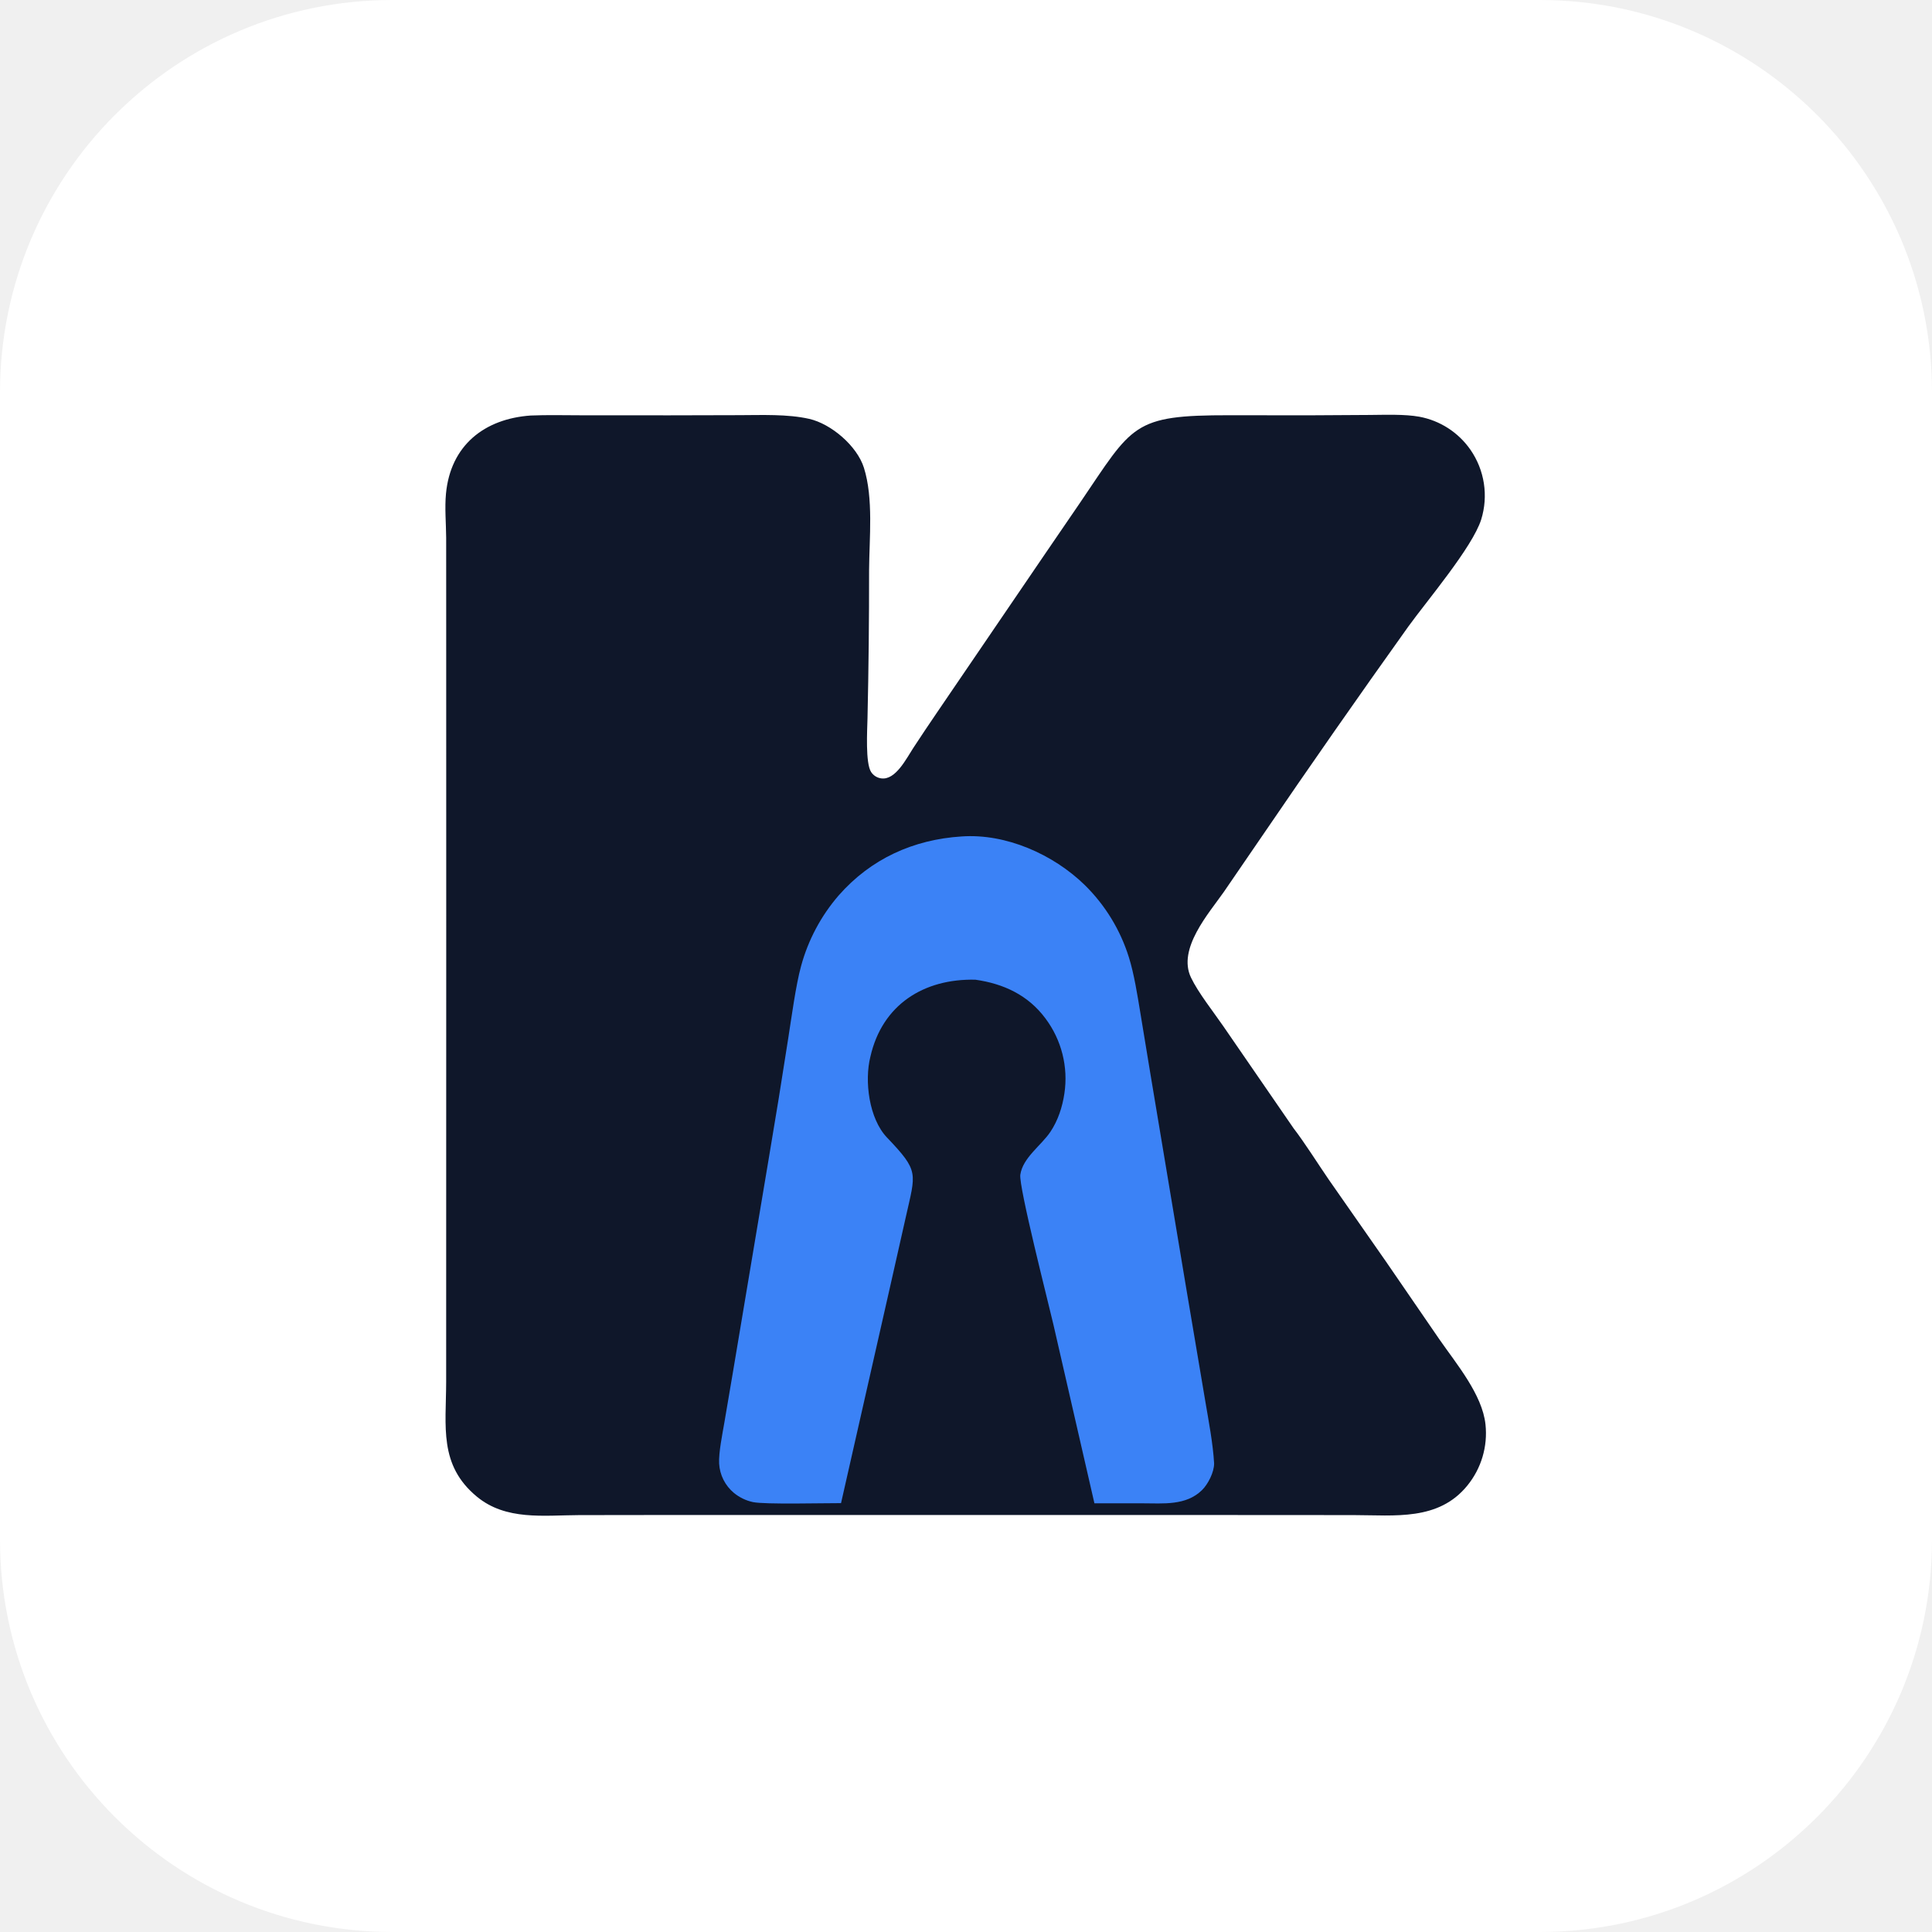
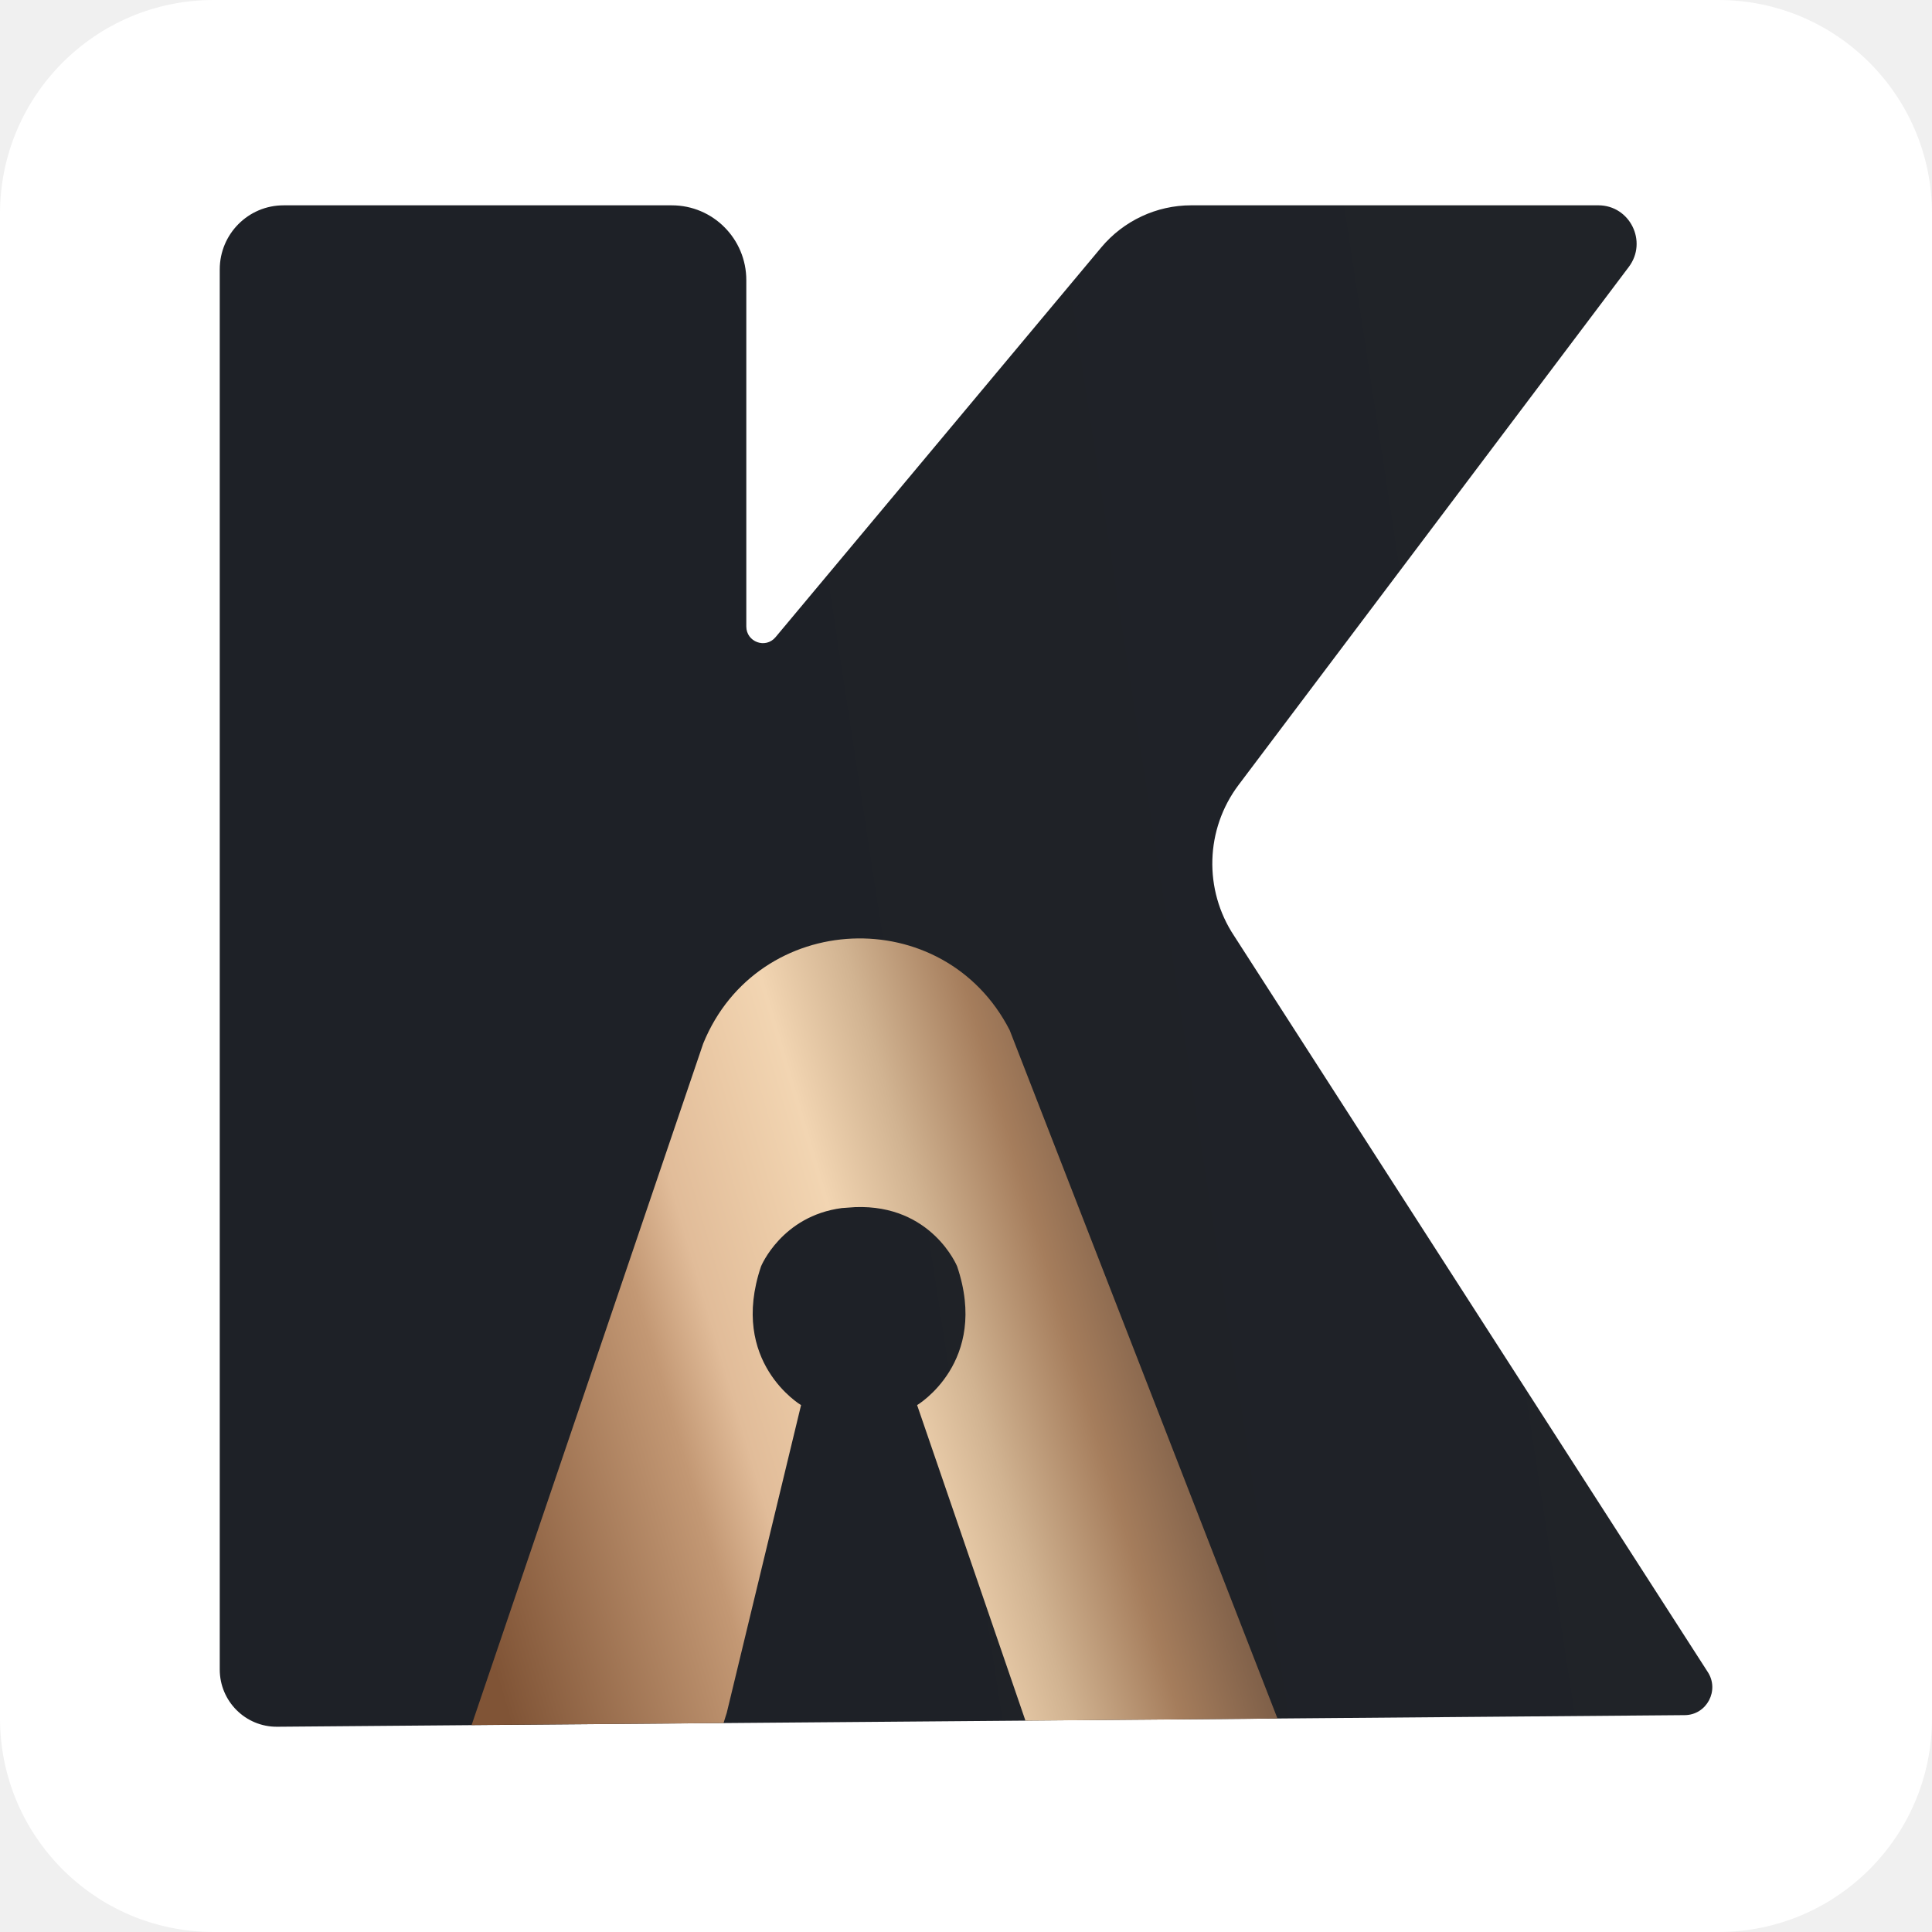
- <svg xmlns="http://www.w3.org/2000/svg" viewBox="0 0 2048 2048" width="1024" height="1024">
-   <rect x="0" y="0" width="2048" height="2048" rx="416" fill="#ffffff" />
-   <g transform="translate(1024,1024) scale(0.97) translate(-1024,-1024)">
-     <path fill="#0f172a" d="M 548.202 422.428 C 565.664 421.662 585.592 422.148 603.256 422.166 L 699.896 422.215 L 776.455 422.029 C 800.938 421.967 828.82 420.718 852.549 426.055 C 876.656 431.476 904.936 455.64 912.451 479.534 C 922.986 513.032 918.325 556.189 918.087 591.424 C 918.149 645.484 917.571 699.544 916.351 753.59 C 916.06 766.229 913.955 802.169 920.285 811.962 C 922.754 815.773 926.759 818.321 931.258 818.944 C 947.034 821.265 958.884 797.153 966.41 785.696 C 974.878 772.777 983.467 759.938 992.176 747.18 L 1110.77 573.101 L 1148.31 518.213 C 1206.69 432.299 1205.4 421.981 1312.3 422.11 L 1397.35 422.205 L 1465.12 421.805 C 1481.9 421.687 1503.4 420.83 1519.39 423.732 C 1542.02 427.931 1562.08 440.879 1575.23 459.768 C 1590.73 482.081 1595.07 510.302 1586.97 536.237 C 1577.34 566.388 1528.02 624.53 1507.38 653.039 C 1453.21 728.874 1399.88 805.299 1347.38 882.298 L 1305.9 942.856 C 1289.38 966.49 1254.78 1005.19 1269.89 1036.66 C 1277.91 1053.37 1294.15 1073.76 1305.13 1089.71 L 1382.01 1201.4 C 1393.74 1216.54 1408.87 1240.57 1420.2 1257.09 L 1482.8 1346.76 L 1541.25 1431.88 C 1559.89 1458.76 1588.23 1492.32 1591.71 1524.96 C 1594.3 1548.99 1587.16 1573.05 1571.89 1591.78 C 1540.35 1630.59 1492.73 1624.12 1447.79 1624.07 L 1349.57 1623.99 L 1028.53 1623.95 L 699.532 1623.95 L 601.168 1624.08 C 562.361 1624.24 521.213 1630.22 489.34 1603.8 C 447.769 1569.33 455.812 1527.28 455.906 1478.43 L 455.924 1360.4 L 455.982 973.332 L 455.947 650.237 L 455.91 555.984 C 455.808 540.146 454.218 523.394 455.712 507.725 C 460.75 454.912 497.803 425.979 548.202 422.428 z" />
-     <path fill="#3b82f6" d="M 1019.24 882.417 C 1067.68 879.012 1119.32 901.985 1153.61 935.354 C 1176.08 957.368 1192.73 984.619 1202.06 1014.66 C 1207.61 1032.21 1211.45 1056.45 1214.45 1074.67 L 1225.68 1142.84 L 1264.55 1375.47 L 1285.58 1500.01 C 1289.23 1521.67 1293.88 1545.63 1295.15 1567.53 C 1295.19 1577.2 1288.54 1590.25 1281.9 1596.77 C 1264.41 1613.96 1239.46 1611.19 1216.97 1611.19 L 1164.34 1611.18 L 1119.46 1415.57 C 1114.06 1392.21 1081.46 1264.88 1083.36 1252.05 C 1086.12 1233.41 1106.2 1220.22 1116.26 1205.18 C 1124.57 1192.77 1129.33 1178.08 1131.52 1163.37 C 1135.9 1134.3 1128.41 1104.69 1110.74 1081.19 C 1091.86 1055.82 1065.08 1043.34 1034.25 1038.97 C 977.983 1037.66 932.392 1066.17 919.506 1123.16 C 912.848 1149.64 917.951 1190.8 937.659 1211.45 C 973.171 1248.66 969.051 1249.75 958.23 1298.31 L 942.603 1367.61 L 887.437 1611 C 869.622 1610.91 803.745 1612.6 791.084 1609.84 C 783.506 1608.2 776.427 1604.78 770.427 1599.87 C 760.787 1591.89 754.91 1580.25 754.212 1567.76 C 753.564 1556.08 757.874 1534.95 759.975 1522.73 L 769.412 1467.17 L 808.526 1233.92 C 815.895 1190.48 822.943 1146.98 829.669 1103.44 C 833.161 1081.38 838.008 1044.85 843.787 1023.99 C 851.54 995.541 865.57 969.196 884.846 946.889 C 919.974 906.869 966.469 885.766 1019.24 882.417 z" />
-   </g>
+ <svg xmlns="http://www.w3.org/2000/svg" id="Layer_1" version="1.1" viewBox="0 0 1024 1024">
+   <defs>
+     <style>
+       .st0 {
+         fill: url(#linear-gradient1);
+       }
+ 
+       .st1 {
+         fill: url(#linear-gradient);
+       }
+ 
+       .st2 {
+         fill: #fff;
+       }
+     </style>
+     <linearGradient id="linear-gradient" x1="124.66" y1="569.51" x2="916.18" y2="448.48" gradientUnits="userSpaceOnUse">
+       <stop offset="0" stop-color="#1e2127" />
+       <stop offset=".25" stop-color="#1e2127" />
+       <stop offset="1" stop-color="#202328" />
+     </linearGradient>
+     <linearGradient id="linear-gradient1" x1="236.89" y1="798.99" x2="646.46" y2="678.65" gradientUnits="userSpaceOnUse">
+       <stop offset="0" stop-color="#805436" />
+       <stop offset=".3" stop-color="#c39874" />
+       <stop offset=".38" stop-color="#e1bc99" />
+       <stop offset=".48" stop-color="#ebcaa6" />
+       <stop offset=".56" stop-color="#f2d5b2" />
+       <stop offset=".67" stop-color="#d1b391" />
+       <stop offset=".8" stop-color="#a57d5c" />
+       <stop offset=".96" stop-color="#705441" />
+     </linearGradient>
+   </defs>
+   <rect class="st2" width="1024" height="1024" rx="113.25" ry="113.25" />
+   <path class="st1" d="M544.86,911.94l348.09-2.88c11.7-.09,18.61-13.23,12.11-23l-250.91-389.97c-16.28-24.46-15.35-56.6,2.33-80.07l206.82-274.55c10.1-13.41.59-32.65-16.15-32.65h-215.79c-18.4,0-35.85,8.18-47.69,22.34l-172.62,206.56c-5.27,6.3-15.49,2.56-15.49-5.67v-183.56c0-21.9-17.67-39.66-39.46-39.66h-205.84c-18.66,0-33.79,15.21-33.79,33.97v742.06c0,16.86,13.67,30.48,30.44,30.35l238.55-1.96h-.04l159.46-1.29Z" />
+   <path class="st0" d="M385.21,907.77l39.37-163.04s-38.4-22.72-21.21-73.54c0,0,10.93-26.72,42.83-30.89l7.05-.5c40.6-1.49,54.05,31.39,54.05,31.39,17.19,50.81-21.21,73.54-21.21,73.54l57.41,167.24,133.6-1.11-141.96-364.87c-34.92-68.03-133.56-63.72-162.42,7.09l-122.76,361.23,133.53-1.07,1.72-5.47Z" />
</svg>
